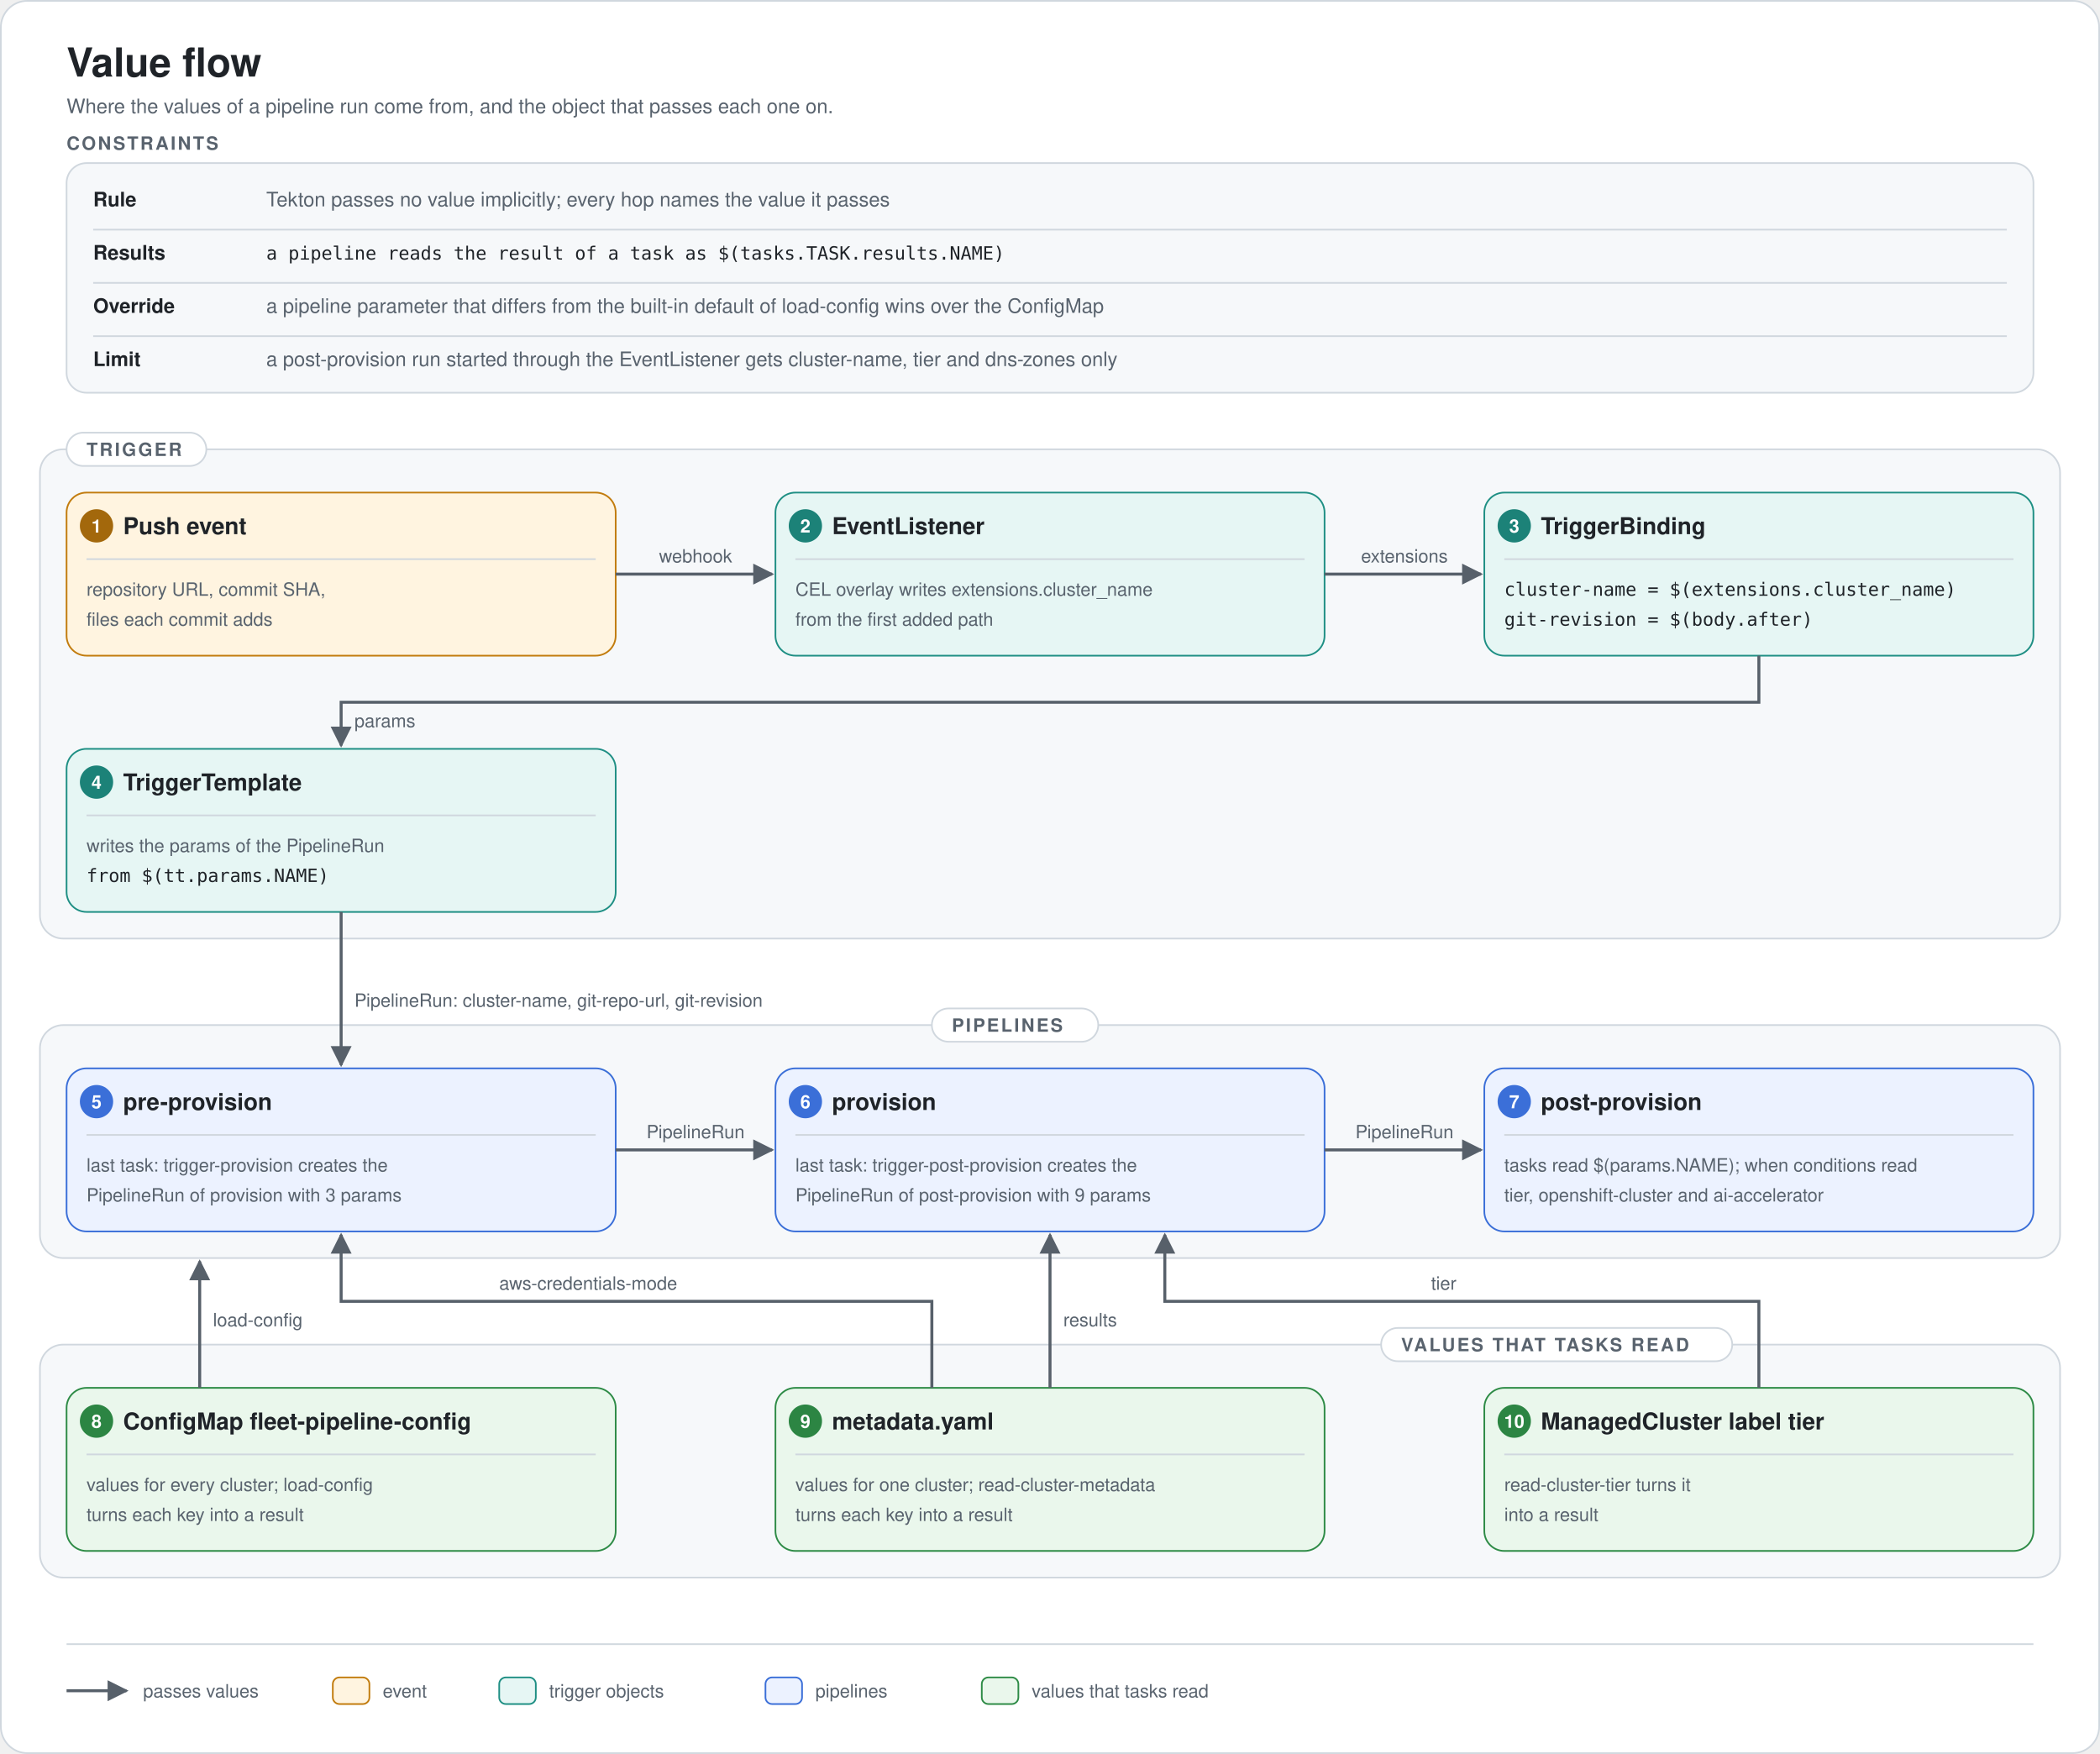
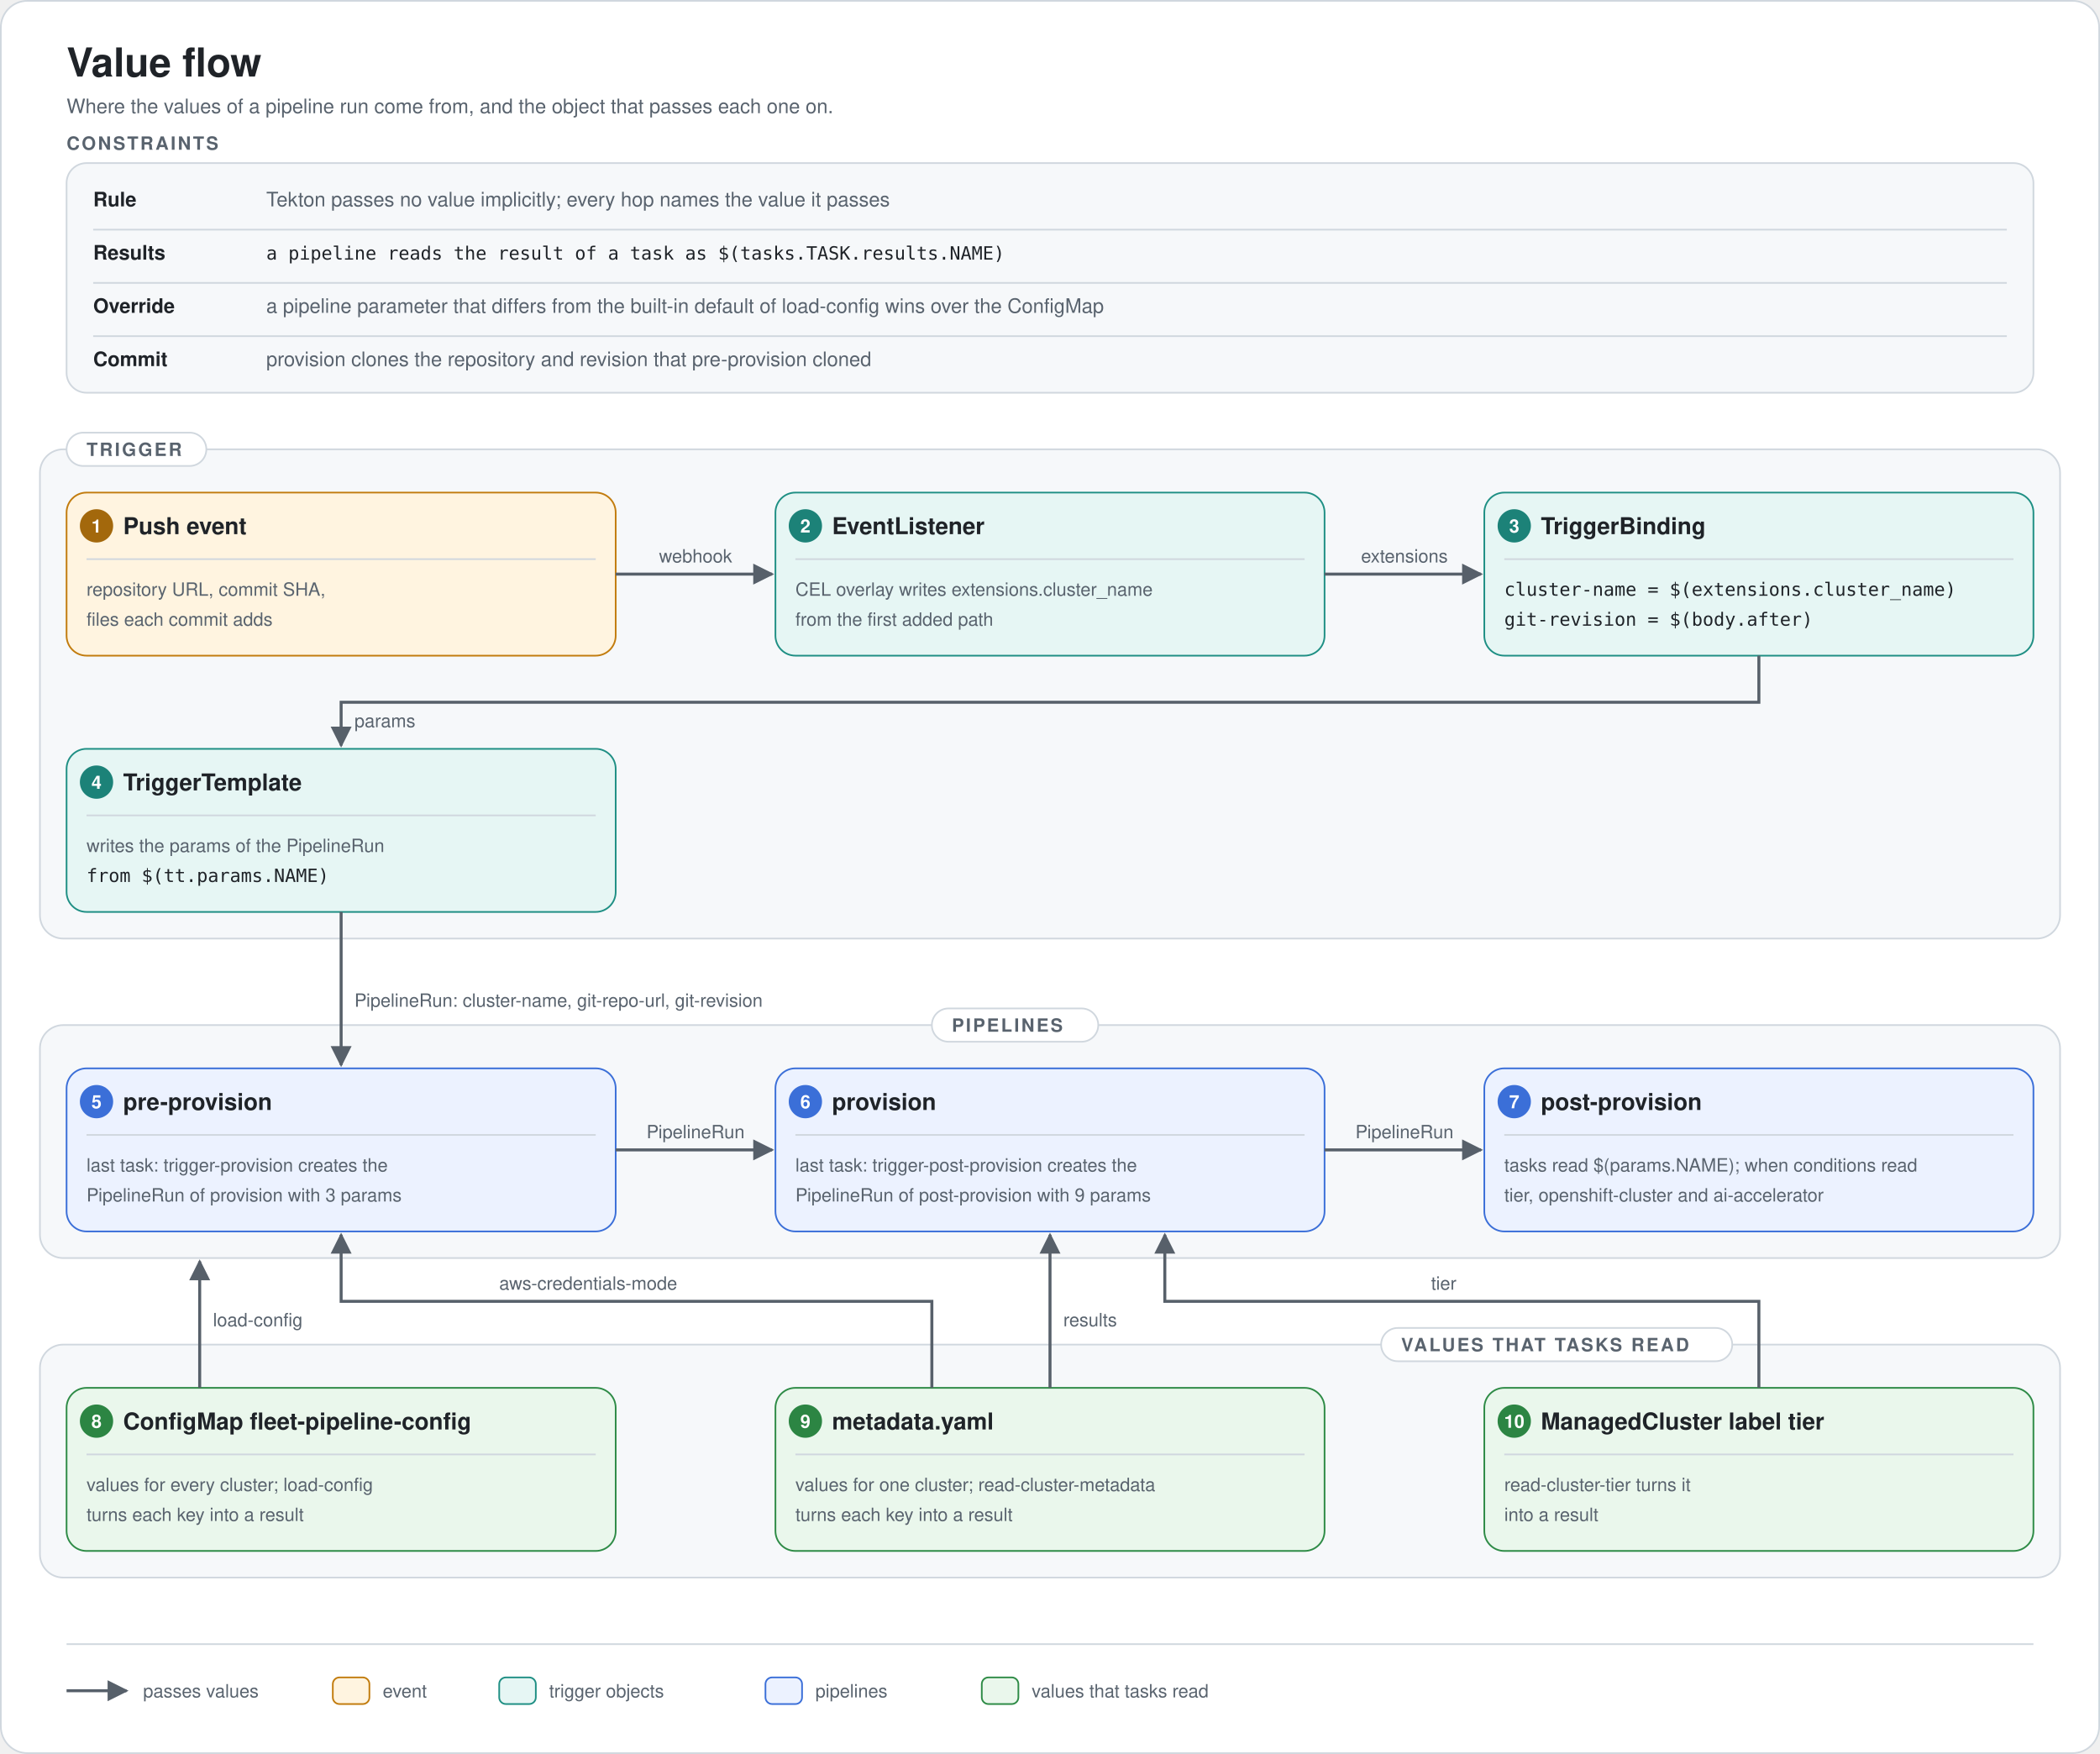
<svg xmlns="http://www.w3.org/2000/svg" viewBox="0 0 1262 1054" width="1262" height="1054" role="img" aria-labelledby="title desc">
  <style>
    .bg { fill: #ffffff; stroke: #d0d7de; }
    .frame { fill: #f6f8fa; stroke: #d0d7de; }
    .t { fill: #1f2328; font-family: -apple-system, BlinkMacSystemFont, "Segoe UI", Helvetica, Arial, sans-serif; }
    .m { fill: #59636e; font-family: -apple-system, BlinkMacSystemFont, "Segoe UI", Helvetica, Arial, sans-serif; }
    .c { fill: #1f2328; font-family: ui-monospace, SFMono-Regular, Menlo, Consolas, monospace; }
    .h1 { font-size: 24px; font-weight: 700; }
    .h2 { font-size: 14px; font-weight: 650; }
    .lbl { font-size: 11px; font-weight: 700; letter-spacing: 1.2px; }
    .b { font-size: 12px; }
    .s { font-size: 11px; }
    .k { font-weight: 650; }

    .src  { fill: #e6f6f4; stroke: #1f8f84; }
    .gate { fill: #fff4e0; stroke: #c27c0e; }
    .core { fill: #ecf2ff; stroke: #3b6fd8; }
    .out  { fill: #f3ecff; stroke: #7a4fd6; }
    .store{ fill: #eaf7ec; stroke: #2e8b46; }
    .deny { fill: #fdecec; stroke: #d1242f; }
    .user { fill: #f6f8fa; stroke: #6e7781; }

    /* badge fills are darker than card strokes so the white digit reaches 4.5:1 */
    .badge-src  { fill: #1c8278; }
    .badge-gate { fill: #a3680c; }
    .badge-core { fill: #3b6fd8; }
    .badge-out  { fill: #7a4fd6; }
    .badge-store{ fill: #2c8543; }
    .badge-t    { fill: #ffffff; font-family: -apple-system, BlinkMacSystemFont, "Segoe UI", Helvetica, Arial, sans-serif; font-size: 11px; font-weight: 700; }

    .flow  { stroke: #57606a; stroke-width: 1.8; fill: none; }
    .ctl   { stroke: #6e7781; stroke-width: 1.5; fill: none; stroke-dasharray: 5 4; }
    .link  { stroke: #6e7781; stroke-width: 1.6; fill: none; }
    .rule  { stroke: #d0d7de; stroke-width: 1; }
    .ah-flow { fill: #57606a; }
    .ah-ctl  { fill: #6e7781; }
    .x { stroke: #d1242f; stroke-width: 2; }

    @media (prefers-color-scheme: dark) {
      .bg { fill: #0d1117; stroke: #30363d; }
      .frame { fill: #151b23; stroke: #30363d; }
      .t, .c { fill: #e6edf3; }
      .m { fill: #9198a1; }
      .src  { fill: #0f2a28; stroke: #3fb8a9; }
      .gate { fill: #2e2310; stroke: #e3a33b; }
      .core { fill: #14213d; stroke: #6d9bff; }
      .out  { fill: #251a40; stroke: #a888ff; }
      .store{ fill: #112a19; stroke: #4cc06a; }
      .deny { fill: #3a1417; stroke: #ff6b6b; }
      .user { fill: #161b22; stroke: #6e7681; }
      .badge-src  { fill: #3fb8a9; }
      .badge-gate { fill: #e3a33b; }
      .badge-core { fill: #6d9bff; }
      .badge-out  { fill: #a888ff; }
      .badge-store{ fill: #4cc06a; }
      .badge-t    { fill: #0d1117; }
      .flow  { stroke: #8b949e; }
      .ctl   { stroke: #768390; }
      .link  { stroke: #768390; }
      .rule  { stroke: #30363d; }
      .ah-flow { fill: #8b949e; }
      .ah-ctl  { fill: #768390; }
      .x { stroke: #ff6b6b; }
    }
  </style>
  <defs>
    <marker id="a-flow" viewBox="0 0 10 10" refX="9" refY="5" markerWidth="7" markerHeight="7" orient="auto-start-reverse">
      <path class="ah-flow" d="M0 0 L10 5 L0 10 z" />
    </marker>
    <marker id="a-ctl" viewBox="0 0 10 10" refX="9" refY="5" markerWidth="6" markerHeight="6" orient="auto-start-reverse">
      <path class="ah-ctl" d="M0 0 L10 5 L0 10 z" />
    </marker>
  </defs>
  <rect class="bg" x="0.5" y="0.5" width="1261" height="1053" rx="16" />
  <text class="t h1" x="40" y="46">Value flow</text>
  <text class="m b" x="40" y="68">Where the values of a pipeline run come from, and the object that passes each one on.</text>
  <text class="m lbl" x="40" y="90">CONSTRAINTS</text>
  <rect class="frame" x="40" y="98" width="1182" height="138" rx="12" />
  <text class="t b k" x="56" y="124">Rule</text>
  <text class="m b" x="160" y="124">Tekton passes no value implicitly; every hop names the value it passes</text>
  <line class="rule" x1="56" y1="138" x2="1206" y2="138" />
  <text class="t b k" x="56" y="156">Results</text>
  <text class="c s" x="160" y="156">a pipeline reads the result of a task as $(tasks.TASK.results.NAME)</text>
  <line class="rule" x1="56" y1="170" x2="1206" y2="170" />
  <text class="t b k" x="56" y="188">Override</text>
  <text class="m b" x="160" y="188">a pipeline parameter that differs from the built-in default of load-config wins over the ConfigMap</text>
  <line class="rule" x1="56" y1="202" x2="1206" y2="202" />
-   <text class="t b k" x="56" y="220">Limit</text>
-   <text class="m b" x="160" y="220">a post-provision run started through the EventListener gets cluster-name, tier and dns-zones only</text>
+   <text class="t b k" x="56" y="220">Commit</text>
+   <text class="m b" x="160" y="220">provision clones the repository and revision that pre-provision cloned</text>
  <rect class="frame" x="24" y="270" width="1214" height="294" rx="14" />
  <rect class="bg" x="40" y="260" width="84" height="20" rx="10" />
  <text class="m lbl" x="52" y="274">TRIGGER</text>
  <rect class="frame" x="24" y="616" width="1214" height="140" rx="14" />
  <rect class="bg" x="560" y="606" width="100" height="20" rx="10" />
  <text class="m lbl" x="572" y="620">PIPELINES</text>
  <rect class="frame" x="24" y="808" width="1214" height="140" rx="14" />
  <rect class="bg" x="830" y="798" width="211" height="20" rx="10" />
  <text class="m lbl" x="842" y="812">VALUES THAT TASKS READ</text>
  <rect class="gate" x="40" y="296" width="330" height="98" rx="12" />
  <circle class="badge-gate" cx="58" cy="316" r="10" />
  <text class="badge-t" x="58" y="320" text-anchor="middle">1</text>
  <text class="t h2" x="74" y="321">Push event</text>
  <line class="rule" x1="52" y1="336" x2="358" y2="336" />
  <text class="m s" x="52" y="358">repository URL, commit SHA,</text>
  <text class="m s" x="52" y="376">files each commit adds</text>
  <rect class="src" x="466" y="296" width="330" height="98" rx="12" />
  <circle class="badge-src" cx="484" cy="316" r="10" />
  <text class="badge-t" x="484" y="320" text-anchor="middle">2</text>
  <text class="t h2" x="500" y="321">EventListener</text>
  <line class="rule" x1="478" y1="336" x2="784" y2="336" />
  <text class="m s" x="478" y="358">CEL overlay writes extensions.cluster_name</text>
  <text class="m s" x="478" y="376">from the first added path</text>
  <rect class="src" x="892" y="296" width="330" height="98" rx="12" />
  <circle class="badge-src" cx="910" cy="316" r="10" />
  <text class="badge-t" x="910" y="320" text-anchor="middle">3</text>
  <text class="t h2" x="926" y="321">TriggerBinding</text>
  <line class="rule" x1="904" y1="336" x2="1210" y2="336" />
  <text class="c s" x="904" y="358">cluster-name = $(extensions.cluster_name)</text>
  <text class="c s" x="904" y="376">git-revision = $(body.after)</text>
  <rect class="src" x="40" y="450" width="330" height="98" rx="12" />
  <circle class="badge-src" cx="58" cy="470" r="10" />
  <text class="badge-t" x="58" y="474" text-anchor="middle">4</text>
  <text class="t h2" x="74" y="475">TriggerTemplate</text>
  <line class="rule" x1="52" y1="490" x2="358" y2="490" />
  <text class="m s" x="52" y="512">writes the params of the PipelineRun</text>
  <text class="c s" x="52" y="530">from $(tt.params.NAME)</text>
  <rect class="core" x="40" y="642" width="330" height="98" rx="12" />
  <circle class="badge-core" cx="58" cy="662" r="10" />
  <text class="badge-t" x="58" y="666" text-anchor="middle">5</text>
  <text class="t h2" x="74" y="667">pre-provision</text>
  <line class="rule" x1="52" y1="682" x2="358" y2="682" />
  <text class="m s" x="52" y="704">last task: trigger-provision creates the</text>
  <text class="m s" x="52" y="722">PipelineRun of provision with 3 params</text>
  <rect class="core" x="466" y="642" width="330" height="98" rx="12" />
  <circle class="badge-core" cx="484" cy="662" r="10" />
  <text class="badge-t" x="484" y="666" text-anchor="middle">6</text>
  <text class="t h2" x="500" y="667">provision</text>
  <line class="rule" x1="478" y1="682" x2="784" y2="682" />
  <text class="m s" x="478" y="704">last task: trigger-post-provision creates the</text>
  <text class="m s" x="478" y="722">PipelineRun of post-provision with 9 params</text>
  <rect class="core" x="892" y="642" width="330" height="98" rx="12" />
  <circle class="badge-core" cx="910" cy="662" r="10" />
  <text class="badge-t" x="910" y="666" text-anchor="middle">7</text>
  <text class="t h2" x="926" y="667">post-provision</text>
  <line class="rule" x1="904" y1="682" x2="1210" y2="682" />
  <text class="m s" x="904" y="704">tasks read $(params.NAME); when conditions read</text>
  <text class="m s" x="904" y="722">tier, openshift-cluster and ai-accelerator</text>
  <rect class="store" x="40" y="834" width="330" height="98" rx="12" />
  <circle class="badge-store" cx="58" cy="854" r="10" />
  <text class="badge-t" x="58" y="858" text-anchor="middle">8</text>
  <text class="t h2" x="74" y="859">ConfigMap fleet-pipeline-config</text>
  <line class="rule" x1="52" y1="874" x2="358" y2="874" />
  <text class="m s" x="52" y="896">values for every cluster; load-config</text>
  <text class="m s" x="52" y="914">turns each key into a result</text>
  <rect class="store" x="466" y="834" width="330" height="98" rx="12" />
  <circle class="badge-store" cx="484" cy="854" r="10" />
  <text class="badge-t" x="484" y="858" text-anchor="middle">9</text>
  <text class="t h2" x="500" y="859">metadata.yaml</text>
  <line class="rule" x1="478" y1="874" x2="784" y2="874" />
  <text class="m s" x="478" y="896">values for one cluster; read-cluster-metadata</text>
  <text class="m s" x="478" y="914">turns each key into a result</text>
  <rect class="store" x="892" y="834" width="330" height="98" rx="12" />
  <circle class="badge-store" cx="910" cy="854" r="10" />
  <text class="badge-t" x="910" y="858" text-anchor="middle">10</text>
  <text class="t h2" x="926" y="859">ManagedCluster label tier</text>
  <line class="rule" x1="904" y1="874" x2="1210" y2="874" />
  <text class="m s" x="904" y="896">read-cluster-tier turns it</text>
  <text class="m s" x="904" y="914">into a result</text>
  <path class="flow" d="M370 345 H464" marker-end="url(#a-flow)" />
  <text class="m s" x="418" y="338" text-anchor="middle">webhook</text>
  <path class="flow" d="M796 345 H890" marker-end="url(#a-flow)" />
  <text class="m s" x="844" y="338" text-anchor="middle">extensions</text>
  <path class="flow" d="M1057 394 V422 H205 V448" marker-end="url(#a-flow)" />
  <text class="m s" x="213" y="437">params</text>
  <path class="flow" d="M205 548 V640" marker-end="url(#a-flow)" />
  <text class="m s" x="213" y="605">PipelineRun: cluster-name, git-repo-url, git-revision</text>
  <path class="flow" d="M370 691 H464" marker-end="url(#a-flow)" />
  <text class="m s" x="418" y="684" text-anchor="middle">PipelineRun</text>
  <path class="flow" d="M796 691 H890" marker-end="url(#a-flow)" />
  <text class="m s" x="844" y="684" text-anchor="middle">PipelineRun</text>
  <path class="flow" d="M120 834 V758" marker-end="url(#a-flow)" />
  <text class="m s" x="128" y="797">load-config</text>
  <path class="flow" d="M560 834 V782 H205 V742" marker-end="url(#a-flow)" />
  <text class="m s" x="300" y="775">aws-credentials-mode</text>
  <path class="flow" d="M631 834 V742" marker-end="url(#a-flow)" />
  <text class="m s" x="639" y="797">results</text>
  <path class="flow" d="M1057 834 V782 H700 V742" marker-end="url(#a-flow)" />
  <text class="m s" x="860" y="775">tier</text>
  <line class="rule" x1="40" y1="988" x2="1222" y2="988" />
  <path class="flow" d="M40 1016 H76" marker-end="url(#a-flow)" />
  <text class="m s" x="86" y="1020">passes values</text>
  <rect class="gate" x="200" y="1008" width="22" height="16" rx="4" />
  <text class="m s" x="230" y="1020">event</text>
  <rect class="src" x="300" y="1008" width="22" height="16" rx="4" />
  <text class="m s" x="330" y="1020">trigger objects</text>
  <rect class="core" x="460" y="1008" width="22" height="16" rx="4" />
  <text class="m s" x="490" y="1020">pipelines</text>
  <rect class="store" x="590" y="1008" width="22" height="16" rx="4" />
  <text class="m s" x="620" y="1020">values that tasks read</text>
</svg>
